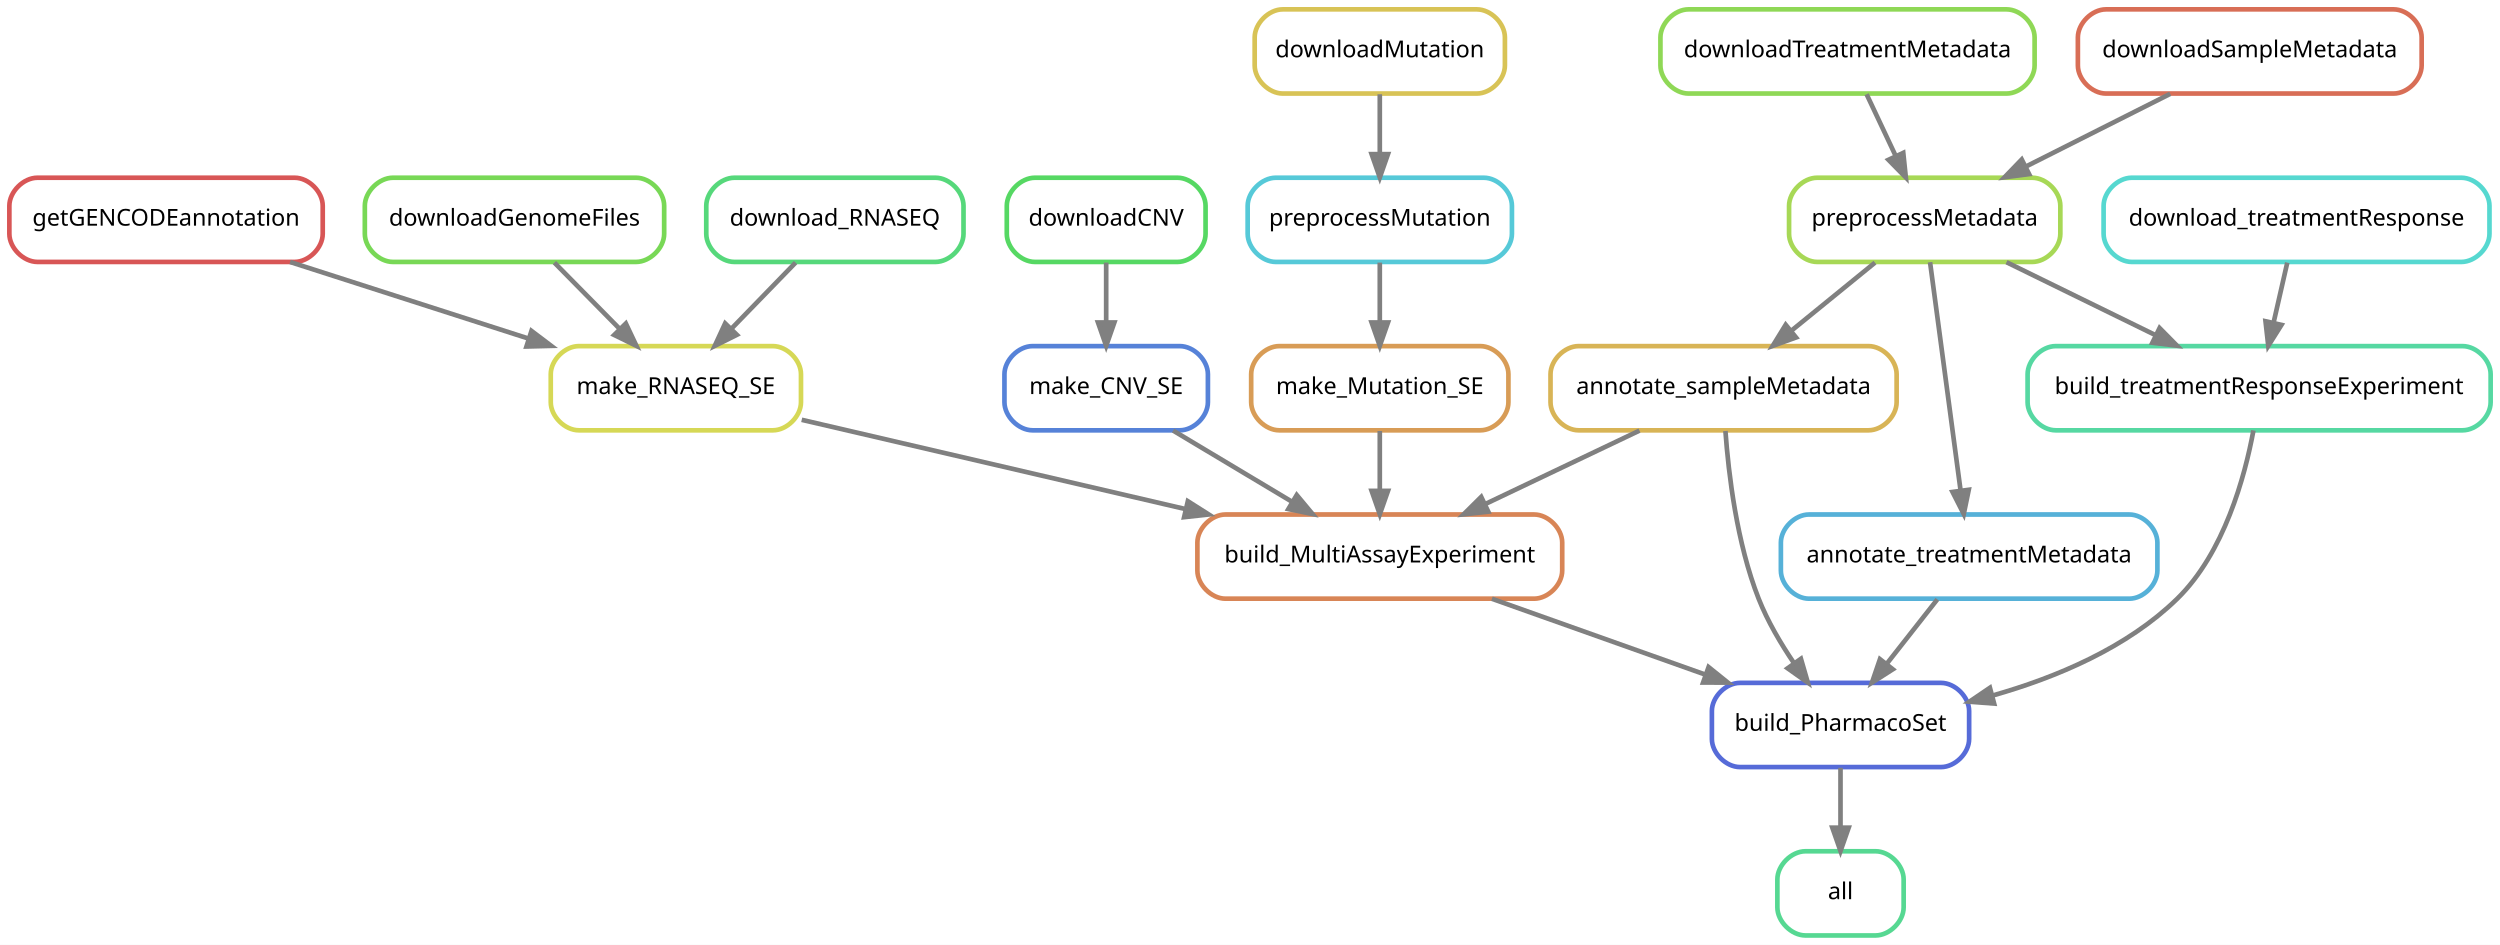
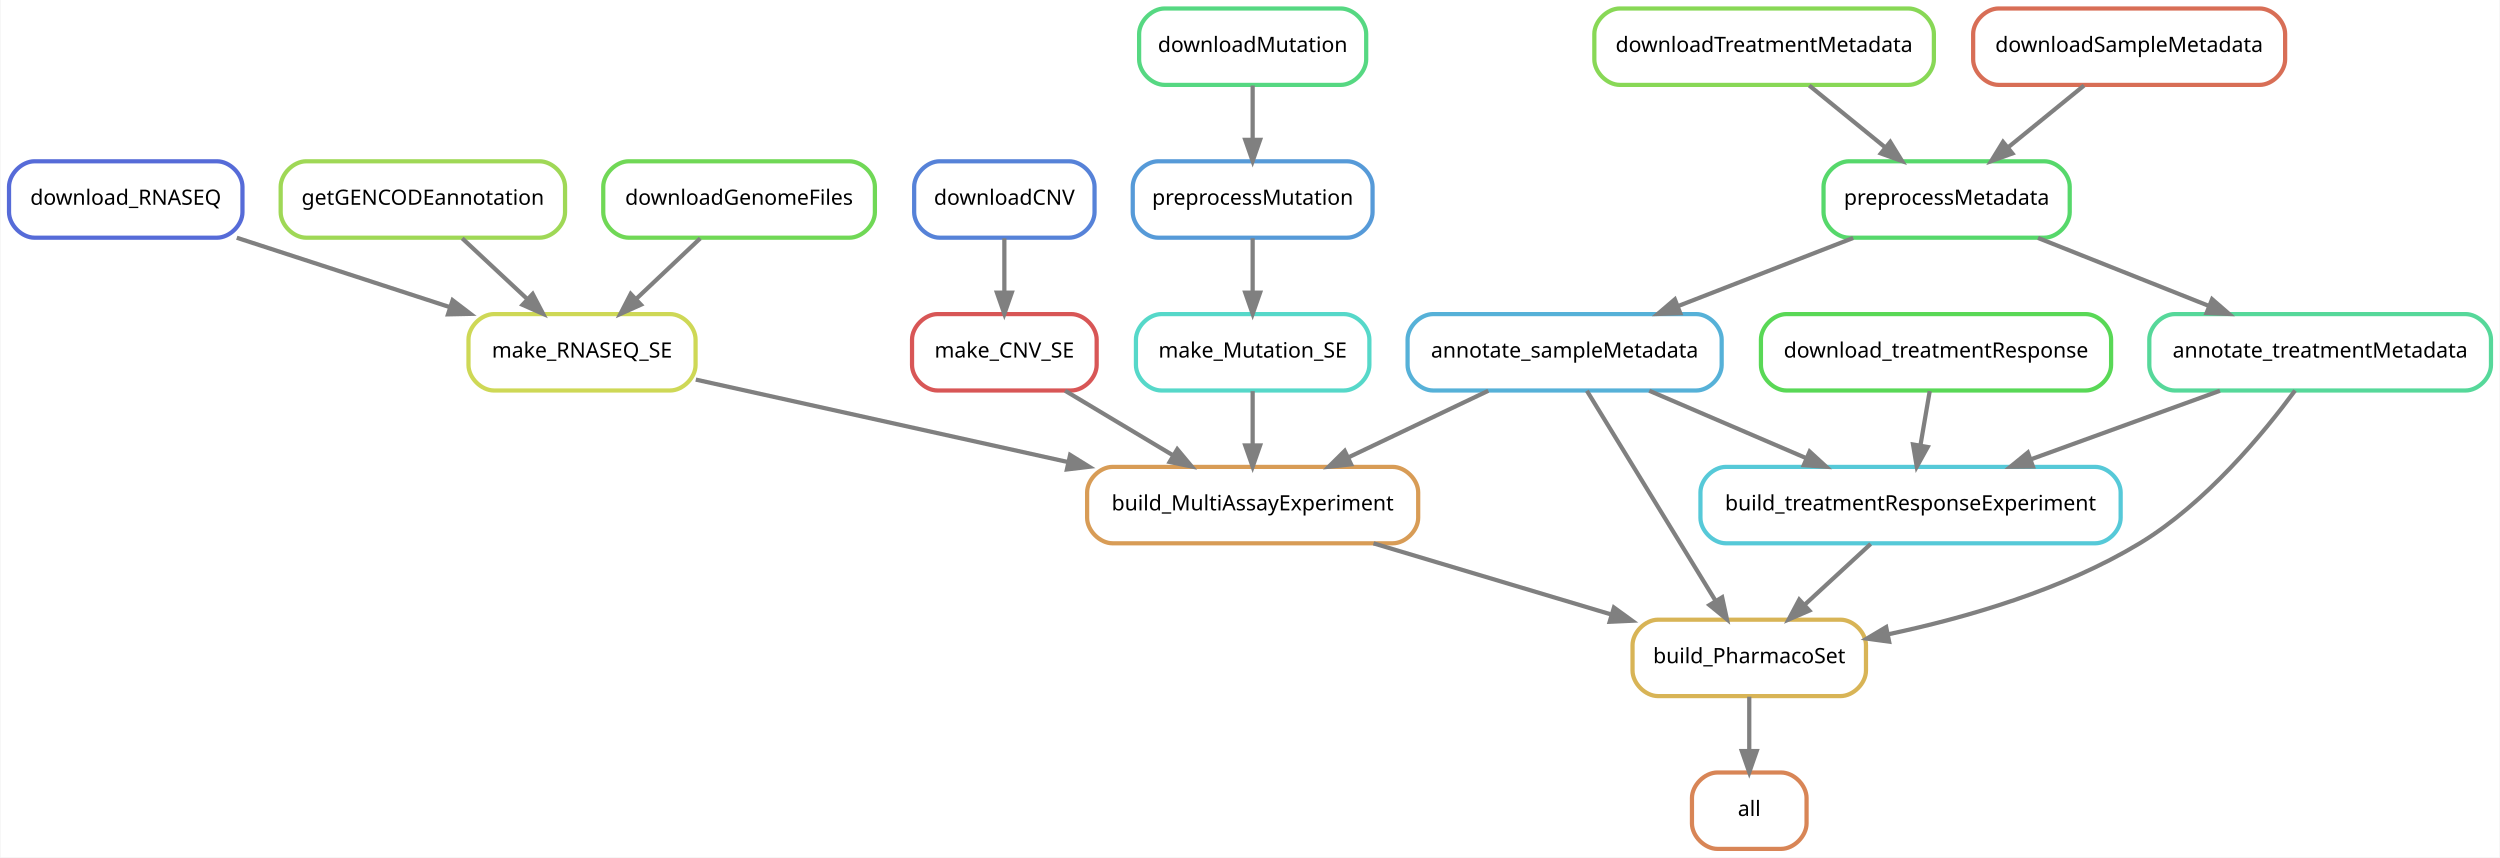
- <svg xmlns="http://www.w3.org/2000/svg" width="1069pt" height="404pt" viewBox="0.00 0.00 1069.00 404.00">
+ <svg xmlns="http://www.w3.org/2000/svg" width="1178pt" height="404pt" viewBox="0.00 0.00 1177.50 404.00">
  <g id="graph0" class="graph" transform="scale(1 1) rotate(0) translate(4 400)">
-     <polygon fill="white" stroke="transparent" points="-4,4 -4,-400 1065,-400 1065,4 -4,4" />
+     <polygon fill="white" stroke="transparent" points="-4,4 -4,-400 1173.5,-400 1173.5,4 -4,4" />
    <g id="node1" class="node">
-       <path fill="none" stroke="#56d892" stroke-width="2" d="M798,-36C798,-36 768,-36 768,-36 762,-36 756,-30 756,-24 756,-24 756,-12 756,-12 756,-6 762,0 768,0 768,0 798,0 798,0 804,0 810,-6 810,-12 810,-12 810,-24 810,-24 810,-30 804,-36 798,-36" />
-       <text text-anchor="middle" x="783" y="-15.5" font-family="sans" font-size="10.00">all</text>
+       <path fill="none" stroke="#d88556" stroke-width="2" d="M835,-36C835,-36 805,-36 805,-36 799,-36 793,-30 793,-24 793,-24 793,-12 793,-12 793,-6 799,0 805,0 805,0 835,0 835,0 841,0 847,-6 847,-12 847,-12 847,-24 847,-24 847,-30 841,-36 835,-36" />
+       <text text-anchor="middle" x="820" y="-15.5" font-family="sans" font-size="10.00">all</text>
    </g>
    <g id="node2" class="node">
-       <path fill="none" stroke="#566bd8" stroke-width="2" d="M826,-108C826,-108 740,-108 740,-108 734,-108 728,-102 728,-96 728,-96 728,-84 728,-84 728,-78 734,-72 740,-72 740,-72 826,-72 826,-72 832,-72 838,-78 838,-84 838,-84 838,-96 838,-96 838,-102 832,-108 826,-108" />
-       <text text-anchor="middle" x="783" y="-87.5" font-family="sans" font-size="10.00">build_PharmacoSet</text>
+       <path fill="none" stroke="#d8b456" stroke-width="2" d="M863,-108C863,-108 777,-108 777,-108 771,-108 765,-102 765,-96 765,-96 765,-84 765,-84 765,-78 771,-72 777,-72 777,-72 863,-72 863,-72 869,-72 875,-78 875,-84 875,-84 875,-96 875,-96 875,-102 869,-108 863,-108" />
+       <text text-anchor="middle" x="820" y="-87.5" font-family="sans" font-size="10.00">build_PharmacoSet</text>
    </g>
    <g id="edge1" class="edge">
-       <path fill="none" stroke="grey" stroke-width="2" d="M783,-71.7C783,-63.98 783,-54.71 783,-46.11" />
-       <polygon fill="grey" stroke="grey" stroke-width="2" points="786.5,-46.1 783,-36.1 779.5,-46.1 786.5,-46.1" />
+       <path fill="none" stroke="grey" stroke-width="2" d="M820,-71.7C820,-63.98 820,-54.71 820,-46.11" />
+       <polygon fill="grey" stroke="grey" stroke-width="2" points="823.5,-46.1 820,-36.1 816.5,-46.1 823.5,-46.1" />
    </g>
    <g id="node3" class="node">
-       <path fill="none" stroke="#d88556" stroke-width="2" d="M652,-180C652,-180 520,-180 520,-180 514,-180 508,-174 508,-168 508,-168 508,-156 508,-156 508,-150 514,-144 520,-144 520,-144 652,-144 652,-144 658,-144 664,-150 664,-156 664,-156 664,-168 664,-168 664,-174 658,-180 652,-180" />
+       <path fill="none" stroke="#d89c56" stroke-width="2" d="M652,-180C652,-180 520,-180 520,-180 514,-180 508,-174 508,-168 508,-168 508,-156 508,-156 508,-150 514,-144 520,-144 520,-144 652,-144 652,-144 658,-144 664,-150 664,-156 664,-156 664,-168 664,-168 664,-174 658,-180 652,-180" />
      <text text-anchor="middle" x="586" y="-159.5" font-family="sans" font-size="10.00">build_MultiAssayExperiment</text>
    </g>
-     <g id="edge2" class="edge">
-       <path fill="none" stroke="grey" stroke-width="2" d="M633.94,-143.97C661.47,-134.19 696.22,-121.84 725.24,-111.52" />
-       <polygon fill="grey" stroke="grey" stroke-width="2" points="726.59,-114.76 734.85,-108.11 724.25,-108.16 726.59,-114.76" />
+     <g id="edge3" class="edge">
+       <path fill="none" stroke="grey" stroke-width="2" d="M642.94,-143.97C676.83,-133.83 719.93,-120.94 755.12,-110.41" />
+       <polygon fill="grey" stroke="grey" stroke-width="2" points="756.24,-113.73 764.82,-107.51 754.24,-107.02 756.24,-113.73" />
    </g>
    <g id="node4" class="node">
-       <path fill="none" stroke="#d6d856" stroke-width="2" d="M326.5,-252C326.5,-252 243.5,-252 243.5,-252 237.5,-252 231.5,-246 231.5,-240 231.5,-240 231.5,-228 231.5,-228 231.5,-222 237.5,-216 243.5,-216 243.5,-216 326.5,-216 326.5,-216 332.5,-216 338.5,-222 338.5,-228 338.5,-228 338.5,-240 338.5,-240 338.5,-246 332.5,-252 326.5,-252" />
-       <text text-anchor="middle" x="285" y="-231.5" font-family="sans" font-size="10.00">make_RNASEQ_SE</text>
+       <path fill="none" stroke="#ced856" stroke-width="2" d="M311.5,-252C311.5,-252 228.5,-252 228.5,-252 222.5,-252 216.5,-246 216.5,-240 216.5,-240 216.5,-228 216.5,-228 216.5,-222 222.5,-216 228.5,-216 228.5,-216 311.5,-216 311.5,-216 317.5,-216 323.5,-222 323.5,-228 323.5,-228 323.5,-240 323.5,-240 323.5,-246 317.5,-252 311.5,-252" />
+       <text text-anchor="middle" x="270" y="-231.5" font-family="sans" font-size="10.00">make_RNASEQ_SE</text>
    </g>
    <g id="edge9" class="edge">
-       <path fill="none" stroke="grey" stroke-width="2" d="M338.81,-220.49C384.41,-209.88 450.53,-194.51 502.91,-182.32" />
-       <polygon fill="grey" stroke="grey" stroke-width="2" points="503.92,-185.68 512.86,-180.01 502.33,-178.86 503.92,-185.68" />
+       <path fill="none" stroke="grey" stroke-width="2" d="M323.61,-221.13C371.61,-210.49 442.89,-194.7 499.05,-182.26" />
+       <polygon fill="grey" stroke="grey" stroke-width="2" points="499.99,-185.64 508.99,-180.06 498.47,-178.8 499.99,-185.64" />
    </g>
    <g id="node5" class="node">
-       <path fill="none" stroke="#56d87b" stroke-width="2" d="M396,-324C396,-324 310,-324 310,-324 304,-324 298,-318 298,-312 298,-312 298,-300 298,-300 298,-294 304,-288 310,-288 310,-288 396,-288 396,-288 402,-288 408,-294 408,-300 408,-300 408,-312 408,-312 408,-318 402,-324 396,-324" />
-       <text text-anchor="middle" x="353" y="-303.5" font-family="sans" font-size="10.00">download_RNASEQ</text>
+       <path fill="none" stroke="#566bd8" stroke-width="2" d="M98,-324C98,-324 12,-324 12,-324 6,-324 0,-318 0,-312 0,-312 0,-300 0,-300 0,-294 6,-288 12,-288 12,-288 98,-288 98,-288 104,-288 110,-294 110,-300 110,-300 110,-312 110,-312 110,-318 104,-324 98,-324" />
+       <text text-anchor="middle" x="55" y="-303.5" font-family="sans" font-size="10.00">download_RNASEQ</text>
    </g>
    <g id="edge12" class="edge">
-       <path fill="none" stroke="grey" stroke-width="2" d="M336.19,-287.7C327.87,-279.14 317.69,-268.66 308.61,-259.3" />
-       <polygon fill="grey" stroke="grey" stroke-width="2" points="311.09,-256.84 301.62,-252.1 306.07,-261.72 311.09,-256.84" />
+       <path fill="none" stroke="grey" stroke-width="2" d="M107.32,-287.97C137.62,-278.1 175.95,-265.62 207.79,-255.25" />
+       <polygon fill="grey" stroke="grey" stroke-width="2" points="209.02,-258.53 217.45,-252.11 206.85,-251.88 209.02,-258.53" />
    </g>
    <g id="node6" class="node">
-       <path fill="none" stroke="#d85656" stroke-width="2" d="M122,-324C122,-324 12,-324 12,-324 6,-324 0,-318 0,-312 0,-312 0,-300 0,-300 0,-294 6,-288 12,-288 12,-288 122,-288 122,-288 128,-288 134,-294 134,-300 134,-300 134,-312 134,-312 134,-318 128,-324 122,-324" />
-       <text text-anchor="middle" x="67" y="-303.5" font-family="sans" font-size="10.00">getGENCODEannotation</text>
+       <path fill="none" stroke="#9fd856" stroke-width="2" d="M250,-324C250,-324 140,-324 140,-324 134,-324 128,-318 128,-312 128,-312 128,-300 128,-300 128,-294 134,-288 140,-288 140,-288 250,-288 250,-288 256,-288 262,-294 262,-300 262,-300 262,-312 262,-312 262,-318 256,-324 250,-324" />
+       <text text-anchor="middle" x="195" y="-303.5" font-family="sans" font-size="10.00">getGENCODEannotation</text>
    </g>
    <g id="edge11" class="edge">
-       <path fill="none" stroke="grey" stroke-width="2" d="M120.05,-287.97C150.77,-278.1 189.64,-265.62 221.92,-255.25" />
-       <polygon fill="grey" stroke="grey" stroke-width="2" points="223.26,-258.5 231.71,-252.11 221.12,-251.84 223.26,-258.5" />
+       <path fill="none" stroke="grey" stroke-width="2" d="M213.54,-287.7C222.8,-279.05 234.16,-268.45 244.26,-259.03" />
+       <polygon fill="grey" stroke="grey" stroke-width="2" points="246.75,-261.49 251.67,-252.1 241.98,-256.37 246.75,-261.49" />
    </g>
    <g id="node7" class="node">
-       <path fill="none" stroke="#78d856" stroke-width="2" d="M268,-324C268,-324 164,-324 164,-324 158,-324 152,-318 152,-312 152,-312 152,-300 152,-300 152,-294 158,-288 164,-288 164,-288 268,-288 268,-288 274,-288 280,-294 280,-300 280,-300 280,-312 280,-312 280,-318 274,-324 268,-324" />
-       <text text-anchor="middle" x="216" y="-303.5" font-family="sans" font-size="10.00">downloadGenomeFiles</text>
+       <path fill="none" stroke="#70d856" stroke-width="2" d="M396,-324C396,-324 292,-324 292,-324 286,-324 280,-318 280,-312 280,-312 280,-300 280,-300 280,-294 286,-288 292,-288 292,-288 396,-288 396,-288 402,-288 408,-294 408,-300 408,-300 408,-312 408,-312 408,-318 402,-324 396,-324" />
+       <text text-anchor="middle" x="344" y="-303.5" font-family="sans" font-size="10.00">downloadGenomeFiles</text>
    </g>
    <g id="edge10" class="edge">
-       <path fill="none" stroke="grey" stroke-width="2" d="M233.06,-287.7C241.5,-279.14 251.82,-268.66 261.04,-259.3" />
-       <polygon fill="grey" stroke="grey" stroke-width="2" points="263.61,-261.68 268.14,-252.1 258.63,-256.77 263.61,-261.68" />
+       <path fill="none" stroke="grey" stroke-width="2" d="M325.71,-287.7C316.57,-279.05 305.36,-268.45 295.4,-259.03" />
+       <polygon fill="grey" stroke="grey" stroke-width="2" points="297.75,-256.43 288.08,-252.1 292.94,-261.52 297.75,-256.43" />
    </g>
    <g id="node8" class="node">
-       <path fill="none" stroke="#5682d8" stroke-width="2" d="M500.5,-252C500.5,-252 437.5,-252 437.5,-252 431.5,-252 425.5,-246 425.5,-240 425.5,-240 425.5,-228 425.5,-228 425.5,-222 431.5,-216 437.5,-216 437.5,-216 500.5,-216 500.5,-216 506.5,-216 512.5,-222 512.5,-228 512.5,-228 512.5,-240 512.5,-240 512.5,-246 506.5,-252 500.5,-252" />
+       <path fill="none" stroke="#d85656" stroke-width="2" d="M500.5,-252C500.5,-252 437.5,-252 437.5,-252 431.5,-252 425.5,-246 425.5,-240 425.5,-240 425.5,-228 425.5,-228 425.5,-222 431.5,-216 437.5,-216 437.5,-216 500.5,-216 500.5,-216 506.5,-216 512.5,-222 512.5,-228 512.5,-228 512.5,-240 512.5,-240 512.5,-246 506.5,-252 500.5,-252" />
      <text text-anchor="middle" x="469" y="-231.5" font-family="sans" font-size="10.00">make_CNV_SE</text>
    </g>
    <g id="edge8" class="edge">
      <path fill="none" stroke="grey" stroke-width="2" d="M497.62,-215.88C512.92,-206.72 531.94,-195.34 548.42,-185.48" />
      <polygon fill="grey" stroke="grey" stroke-width="2" points="550.48,-188.33 557.27,-180.19 546.89,-182.32 550.48,-188.33" />
    </g>
    <g id="node9" class="node">
-       <path fill="none" stroke="#56d863" stroke-width="2" d="M499.5,-324C499.5,-324 438.5,-324 438.5,-324 432.5,-324 426.5,-318 426.5,-312 426.5,-312 426.5,-300 426.5,-300 426.5,-294 432.5,-288 438.5,-288 438.5,-288 499.5,-288 499.5,-288 505.5,-288 511.5,-294 511.5,-300 511.5,-300 511.5,-312 511.5,-312 511.5,-318 505.5,-324 499.5,-324" />
+       <path fill="none" stroke="#5682d8" stroke-width="2" d="M499.5,-324C499.5,-324 438.5,-324 438.5,-324 432.5,-324 426.5,-318 426.5,-312 426.5,-312 426.5,-300 426.5,-300 426.5,-294 432.5,-288 438.5,-288 438.5,-288 499.5,-288 499.5,-288 505.5,-288 511.5,-294 511.5,-300 511.5,-300 511.5,-312 511.5,-312 511.5,-318 505.5,-324 499.5,-324" />
      <text text-anchor="middle" x="469" y="-303.5" font-family="sans" font-size="10.00">downloadCNV</text>
    </g>
    <g id="edge13" class="edge">
      <path fill="none" stroke="grey" stroke-width="2" d="M469,-287.7C469,-279.98 469,-270.71 469,-262.11" />
      <polygon fill="grey" stroke="grey" stroke-width="2" points="472.5,-262.1 469,-252.1 465.5,-262.1 472.5,-262.1" />
    </g>
    <g id="node10" class="node">
-       <path fill="none" stroke="#d89c56" stroke-width="2" d="M629,-252C629,-252 543,-252 543,-252 537,-252 531,-246 531,-240 531,-240 531,-228 531,-228 531,-222 537,-216 543,-216 543,-216 629,-216 629,-216 635,-216 641,-222 641,-228 641,-228 641,-240 641,-240 641,-246 635,-252 629,-252" />
+       <path fill="none" stroke="#56d8c9" stroke-width="2" d="M629,-252C629,-252 543,-252 543,-252 537,-252 531,-246 531,-240 531,-240 531,-228 531,-228 531,-222 537,-216 543,-216 543,-216 629,-216 629,-216 635,-216 641,-222 641,-228 641,-228 641,-240 641,-240 641,-246 635,-252 629,-252" />
      <text text-anchor="middle" x="586" y="-231.5" font-family="sans" font-size="10.00">make_Mutation_SE</text>
    </g>
-     <g id="edge6" class="edge">
+     <g id="edge7" class="edge">
      <path fill="none" stroke="grey" stroke-width="2" d="M586,-215.7C586,-207.98 586,-198.71 586,-190.11" />
      <polygon fill="grey" stroke="grey" stroke-width="2" points="589.5,-190.1 586,-180.1 582.5,-190.1 589.5,-190.1" />
    </g>
    <g id="node11" class="node">
-       <path fill="none" stroke="#56c9d8" stroke-width="2" d="M630.5,-324C630.5,-324 541.5,-324 541.5,-324 535.5,-324 529.5,-318 529.5,-312 529.5,-312 529.5,-300 529.5,-300 529.5,-294 535.5,-288 541.5,-288 541.5,-288 630.5,-288 630.5,-288 636.5,-288 642.5,-294 642.5,-300 642.5,-300 642.5,-312 642.5,-312 642.5,-318 636.5,-324 630.5,-324" />
+       <path fill="none" stroke="#569ad8" stroke-width="2" d="M630.5,-324C630.5,-324 541.5,-324 541.5,-324 535.5,-324 529.5,-318 529.5,-312 529.5,-312 529.5,-300 529.5,-300 529.5,-294 535.5,-288 541.5,-288 541.5,-288 630.5,-288 630.5,-288 636.5,-288 642.5,-294 642.5,-300 642.5,-300 642.5,-312 642.5,-312 642.5,-318 636.5,-324 630.5,-324" />
      <text text-anchor="middle" x="586" y="-303.5" font-family="sans" font-size="10.00">preprocessMutation</text>
    </g>
    <g id="edge14" class="edge">
      <path fill="none" stroke="grey" stroke-width="2" d="M586,-287.7C586,-279.98 586,-270.71 586,-262.11" />
      <polygon fill="grey" stroke="grey" stroke-width="2" points="589.5,-262.1 586,-252.1 582.5,-262.1 589.5,-262.1" />
    </g>
    <g id="node12" class="node">
-       <path fill="none" stroke="#d8c356" stroke-width="2" d="M627.5,-396C627.5,-396 544.5,-396 544.5,-396 538.5,-396 532.5,-390 532.5,-384 532.5,-384 532.5,-372 532.5,-372 532.5,-366 538.5,-360 544.5,-360 544.5,-360 627.5,-360 627.5,-360 633.5,-360 639.5,-366 639.5,-372 639.5,-372 639.5,-384 639.5,-384 639.5,-390 633.5,-396 627.5,-396" />
+       <path fill="none" stroke="#56d882" stroke-width="2" d="M627.5,-396C627.5,-396 544.5,-396 544.5,-396 538.5,-396 532.5,-390 532.5,-384 532.5,-384 532.5,-372 532.5,-372 532.5,-366 538.5,-360 544.5,-360 544.5,-360 627.5,-360 627.5,-360 633.5,-360 639.5,-366 639.5,-372 639.5,-372 639.5,-384 639.5,-384 639.5,-390 633.5,-396 627.5,-396" />
      <text text-anchor="middle" x="586" y="-375.5" font-family="sans" font-size="10.00">downloadMutation</text>
    </g>
    <g id="edge15" class="edge">
      <path fill="none" stroke="grey" stroke-width="2" d="M586,-359.7C586,-351.98 586,-342.71 586,-334.11" />
      <polygon fill="grey" stroke="grey" stroke-width="2" points="589.5,-334.1 586,-324.1 582.5,-334.1 589.5,-334.1" />
    </g>
    <g id="node13" class="node">
-       <path fill="none" stroke="#d8b456" stroke-width="2" d="M795,-252C795,-252 671,-252 671,-252 665,-252 659,-246 659,-240 659,-240 659,-228 659,-228 659,-222 665,-216 671,-216 671,-216 795,-216 795,-216 801,-216 807,-222 807,-228 807,-228 807,-240 807,-240 807,-246 801,-252 795,-252" />
+       <path fill="none" stroke="#56b1d8" stroke-width="2" d="M795,-252C795,-252 671,-252 671,-252 665,-252 659,-246 659,-240 659,-240 659,-228 659,-228 659,-222 665,-216 671,-216 671,-216 795,-216 795,-216 801,-216 807,-222 807,-228 807,-228 807,-240 807,-240 807,-246 801,-252 795,-252" />
      <text text-anchor="middle" x="733" y="-231.5" font-family="sans" font-size="10.00">annotate_sampleMetadata</text>
    </g>
    <g id="edge5" class="edge">
-       <path fill="none" stroke="grey" stroke-width="2" d="M733.79,-215.71C735.12,-197.35 738.64,-167.76 748,-144 751.78,-134.41 757.47,-124.75 763.17,-116.36" />
-       <polygon fill="grey" stroke="grey" stroke-width="2" points="766.08,-118.3 769.03,-108.12 760.38,-114.24 766.08,-118.3" />
+       <path fill="none" stroke="grey" stroke-width="2" d="M743.49,-215.87C758.58,-191.24 786.52,-145.64 804.14,-116.88" />
+       <polygon fill="grey" stroke="grey" stroke-width="2" points="807.23,-118.54 809.47,-108.19 801.26,-114.89 807.23,-118.54" />
    </g>
-     <g id="edge7" class="edge">
+     <g id="edge6" class="edge">
      <path fill="none" stroke="grey" stroke-width="2" d="M697.04,-215.88C677.12,-206.39 652.18,-194.51 630.98,-184.42" />
      <polygon fill="grey" stroke="grey" stroke-width="2" points="632.38,-181.21 621.84,-180.07 629.37,-187.53 632.38,-181.21" />
    </g>
+     <g id="node17" class="node">
+       <path fill="none" stroke="#56c9d8" stroke-width="2" d="M983,-180C983,-180 809,-180 809,-180 803,-180 797,-174 797,-168 797,-168 797,-156 797,-156 797,-150 803,-144 809,-144 809,-144 983,-144 983,-144 989,-144 995,-150 995,-156 995,-156 995,-168 995,-168 995,-174 989,-180 983,-180" />
+       <text text-anchor="middle" x="896" y="-159.5" font-family="sans" font-size="10.00">build_treatmentResponseExperiment</text>
+     </g>
+     <g id="edge21" class="edge">
+       <path fill="none" stroke="grey" stroke-width="2" d="M772.87,-215.88C795.16,-206.31 823.12,-194.3 846.76,-184.15" />
+       <polygon fill="grey" stroke="grey" stroke-width="2" points="848.45,-187.23 856.26,-180.07 845.69,-180.8 848.45,-187.23" />
+     </g>
    <g id="node14" class="node">
-       <path fill="none" stroke="#a7d856" stroke-width="2" d="M865,-324C865,-324 773,-324 773,-324 767,-324 761,-318 761,-312 761,-312 761,-300 761,-300 761,-294 767,-288 773,-288 773,-288 865,-288 865,-288 871,-288 877,-294 877,-300 877,-300 877,-312 877,-312 877,-318 871,-324 865,-324" />
-       <text text-anchor="middle" x="819" y="-303.5" font-family="sans" font-size="10.00">preprocessMetadata</text>
+       <path fill="none" stroke="#56d86b" stroke-width="2" d="M959,-324C959,-324 867,-324 867,-324 861,-324 855,-318 855,-312 855,-312 855,-300 855,-300 855,-294 861,-288 867,-288 867,-288 959,-288 959,-288 965,-288 971,-294 971,-300 971,-300 971,-312 971,-312 971,-318 965,-324 959,-324" />
+       <text text-anchor="middle" x="913" y="-303.5" font-family="sans" font-size="10.00">preprocessMetadata</text>
    </g>
    <g id="edge16" class="edge">
-       <path fill="none" stroke="grey" stroke-width="2" d="M797.74,-287.7C786.91,-278.88 773.58,-268.03 761.84,-258.47" />
-       <polygon fill="grey" stroke="grey" stroke-width="2" points="763.98,-255.7 754.01,-252.1 759.56,-261.13 763.98,-255.7" />
+       <path fill="none" stroke="grey" stroke-width="2" d="M868.97,-287.88C844.03,-278.18 812.66,-265.98 786.34,-255.74" />
+       <polygon fill="grey" stroke="grey" stroke-width="2" points="787.48,-252.43 776.89,-252.07 784.94,-258.95 787.48,-252.43" />
    </g>
-     <g id="node17" class="node">
-       <path fill="none" stroke="#56d8a2" stroke-width="2" d="M1049,-252C1049,-252 875,-252 875,-252 869,-252 863,-246 863,-240 863,-240 863,-228 863,-228 863,-222 869,-216 875,-216 875,-216 1049,-216 1049,-216 1055,-216 1061,-222 1061,-228 1061,-228 1061,-240 1061,-240 1061,-246 1055,-252 1049,-252" />
-       <text text-anchor="middle" x="962" y="-231.5" font-family="sans" font-size="10.00">build_treatmentResponseExperiment</text>
+     <g id="node19" class="node">
+       <path fill="none" stroke="#56d89a" stroke-width="2" d="M1157.5,-252C1157.5,-252 1020.5,-252 1020.5,-252 1014.5,-252 1008.5,-246 1008.5,-240 1008.5,-240 1008.5,-228 1008.5,-228 1008.5,-222 1014.5,-216 1020.5,-216 1020.5,-216 1157.5,-216 1157.5,-216 1163.5,-216 1169.5,-222 1169.5,-228 1169.5,-228 1169.5,-240 1169.5,-240 1169.5,-246 1163.5,-252 1157.5,-252" />
+       <text text-anchor="middle" x="1089" y="-231.5" font-family="sans" font-size="10.00">annotate_treatmentMetadata</text>
+     </g>
+     <g id="edge22" class="edge">
+       <path fill="none" stroke="grey" stroke-width="2" d="M956.05,-287.88C980.33,-278.22 1010.84,-266.09 1036.51,-255.88" />
+       <polygon fill="grey" stroke="grey" stroke-width="2" points="1038.09,-259.02 1046.09,-252.07 1035.5,-252.51 1038.09,-259.02" />
+     </g>
+     <g id="node15" class="node">
+       <path fill="none" stroke="#d86e56" stroke-width="2" d="M1060.5,-396C1060.5,-396 937.5,-396 937.5,-396 931.5,-396 925.5,-390 925.5,-384 925.5,-384 925.5,-372 925.5,-372 925.5,-366 931.5,-360 937.5,-360 937.5,-360 1060.5,-360 1060.5,-360 1066.5,-360 1072.5,-366 1072.5,-372 1072.5,-372 1072.5,-384 1072.5,-384 1072.5,-390 1066.5,-396 1060.5,-396" />
+       <text text-anchor="middle" x="999" y="-375.5" font-family="sans" font-size="10.00">downloadSampleMetadata</text>
+     </g>
+     <g id="edge18" class="edge">
+       <path fill="none" stroke="grey" stroke-width="2" d="M977.74,-359.7C966.91,-350.88 953.58,-340.03 941.84,-330.47" />
+       <polygon fill="grey" stroke="grey" stroke-width="2" points="943.98,-327.7 934.01,-324.1 939.56,-333.13 943.98,-327.7" />
+     </g>
+     <g id="node16" class="node">
+       <path fill="none" stroke="#88d856" stroke-width="2" d="M895,-396C895,-396 759,-396 759,-396 753,-396 747,-390 747,-384 747,-384 747,-372 747,-372 747,-366 753,-360 759,-360 759,-360 895,-360 895,-360 901,-360 907,-366 907,-372 907,-372 907,-384 907,-384 907,-390 901,-396 895,-396" />
+       <text text-anchor="middle" x="827" y="-375.5" font-family="sans" font-size="10.00">downloadTreatmentMetadata</text>
+     </g>
+     <g id="edge17" class="edge">
+       <path fill="none" stroke="grey" stroke-width="2" d="M848.26,-359.7C859.09,-350.88 872.42,-340.03 884.16,-330.47" />
+       <polygon fill="grey" stroke="grey" stroke-width="2" points="886.44,-333.13 891.99,-324.1 882.02,-327.7 886.44,-333.13" />
+     </g>
+     <g id="edge2" class="edge">
+       <path fill="none" stroke="grey" stroke-width="2" d="M877.21,-143.7C867.83,-135.05 856.32,-124.45 846.09,-115.03" />
+       <polygon fill="grey" stroke="grey" stroke-width="2" points="848.3,-112.3 838.57,-108.1 843.55,-117.45 848.3,-112.3" />
+     </g>
+     <g id="node18" class="node">
+       <path fill="none" stroke="#59d856" stroke-width="2" d="M978.5,-252C978.5,-252 837.5,-252 837.5,-252 831.5,-252 825.5,-246 825.5,-240 825.5,-240 825.5,-228 825.5,-228 825.5,-222 831.5,-216 837.5,-216 837.5,-216 978.5,-216 978.5,-216 984.5,-216 990.5,-222 990.5,-228 990.5,-228 990.5,-240 990.5,-240 990.5,-246 984.5,-252 978.5,-252" />
+       <text text-anchor="middle" x="908" y="-231.5" font-family="sans" font-size="10.00">download_treatmentResponse</text>
+     </g>
+     <g id="edge20" class="edge">
+       <path fill="none" stroke="grey" stroke-width="2" d="M905.03,-215.7C903.71,-207.98 902.12,-198.71 900.65,-190.11" />
+       <polygon fill="grey" stroke="grey" stroke-width="2" points="904.07,-189.37 898.93,-180.1 897.17,-190.55 904.07,-189.37" />
+     </g>
+     <g id="edge4" class="edge">
+       <path fill="none" stroke="grey" stroke-width="2" d="M1077.19,-215.99C1062.36,-195.89 1035.07,-162.81 1004,-144 967.87,-122.12 922.28,-108.91 885.52,-101.14" />
+       <polygon fill="grey" stroke="grey" stroke-width="2" points="885.9,-97.65 875.4,-99.1 884.51,-104.51 885.9,-97.65" />
    </g>
    <g id="edge19" class="edge">
-       <path fill="none" stroke="grey" stroke-width="2" d="M853.98,-287.88C873.2,-278.47 897.23,-266.71 917.74,-256.67" />
-       <polygon fill="grey" stroke="grey" stroke-width="2" points="919.44,-259.73 926.88,-252.19 916.36,-253.44 919.44,-259.73" />
-     </g>
-     <g id="node19" class="node">
-       <path fill="none" stroke="#56b1d8" stroke-width="2" d="M906.5,-180C906.5,-180 769.5,-180 769.5,-180 763.5,-180 757.5,-174 757.5,-168 757.5,-168 757.5,-156 757.5,-156 757.5,-150 763.5,-144 769.5,-144 769.5,-144 906.5,-144 906.5,-144 912.5,-144 918.5,-150 918.5,-156 918.5,-156 918.5,-168 918.5,-168 918.5,-174 912.5,-180 906.5,-180" />
-       <text text-anchor="middle" x="838" y="-159.5" font-family="sans" font-size="10.00">annotate_treatmentMetadata</text>
-     </g>
-     <g id="edge21" class="edge">
-       <path fill="none" stroke="grey" stroke-width="2" d="M821.29,-287.87C824.53,-263.67 830.48,-219.21 834.33,-190.39" />
-       <polygon fill="grey" stroke="grey" stroke-width="2" points="837.84,-190.57 835.7,-180.19 830.9,-189.64 837.84,-190.57" />
-     </g>
-     <g id="node15" class="node">
-       <path fill="none" stroke="#d86e56" stroke-width="2" d="M1019.5,-396C1019.5,-396 896.5,-396 896.5,-396 890.5,-396 884.5,-390 884.5,-384 884.5,-384 884.5,-372 884.5,-372 884.5,-366 890.5,-360 896.5,-360 896.5,-360 1019.5,-360 1019.5,-360 1025.5,-360 1031.5,-366 1031.5,-372 1031.5,-372 1031.5,-384 1031.5,-384 1031.5,-390 1025.5,-396 1019.5,-396" />
-       <text text-anchor="middle" x="958" y="-375.5" font-family="sans" font-size="10.00">downloadSampleMetadata</text>
-     </g>
-     <g id="edge17" class="edge">
-       <path fill="none" stroke="grey" stroke-width="2" d="M924,-359.88C905.4,-350.51 882.17,-338.81 862.29,-328.8" />
-       <polygon fill="grey" stroke="grey" stroke-width="2" points="863.64,-325.56 853.13,-324.19 860.49,-331.81 863.64,-325.56" />
-     </g>
-     <g id="node16" class="node">
-       <path fill="none" stroke="#8fd856" stroke-width="2" d="M854,-396C854,-396 718,-396 718,-396 712,-396 706,-390 706,-384 706,-384 706,-372 706,-372 706,-366 712,-360 718,-360 718,-360 854,-360 854,-360 860,-360 866,-366 866,-372 866,-372 866,-384 866,-384 866,-390 860,-396 854,-396" />
-       <text text-anchor="middle" x="786" y="-375.5" font-family="sans" font-size="10.00">downloadTreatmentMetadata</text>
-     </g>
-     <g id="edge18" class="edge">
-       <path fill="none" stroke="grey" stroke-width="2" d="M794.16,-359.7C797.91,-351.73 802.45,-342.1 806.62,-333.26" />
-       <polygon fill="grey" stroke="grey" stroke-width="2" points="809.84,-334.64 810.94,-324.1 803.51,-331.66 809.84,-334.64" />
-     </g>
-     <g id="edge3" class="edge">
-       <path fill="none" stroke="grey" stroke-width="2" d="M959.57,-215.95C955.89,-196.12 947.06,-163.62 927,-144 905.63,-123.1 875.32,-110.33 848.02,-102.59" />
-       <polygon fill="grey" stroke="grey" stroke-width="2" points="848.69,-99.15 838.12,-99.96 846.89,-105.91 848.69,-99.15" />
-     </g>
-     <g id="node18" class="node">
-       <path fill="none" stroke="#56d8d0" stroke-width="2" d="M1048.5,-324C1048.5,-324 907.5,-324 907.5,-324 901.5,-324 895.5,-318 895.5,-312 895.5,-312 895.5,-300 895.5,-300 895.5,-294 901.5,-288 907.5,-288 907.5,-288 1048.5,-288 1048.5,-288 1054.5,-288 1060.5,-294 1060.5,-300 1060.5,-300 1060.5,-312 1060.5,-312 1060.5,-318 1054.5,-324 1048.5,-324" />
-       <text text-anchor="middle" x="978" y="-303.5" font-family="sans" font-size="10.00">download_treatmentResponse</text>
-     </g>
-     <g id="edge20" class="edge">
-       <path fill="none" stroke="grey" stroke-width="2" d="M974.04,-287.7C972.28,-279.98 970.16,-270.71 968.2,-262.11" />
-       <polygon fill="grey" stroke="grey" stroke-width="2" points="971.55,-261.07 965.91,-252.1 964.73,-262.63 971.55,-261.07" />
-     </g>
-     <g id="edge4" class="edge">
-       <path fill="none" stroke="grey" stroke-width="2" d="M824.4,-143.7C817.88,-135.39 809.93,-125.28 802.75,-116.14" />
-       <polygon fill="grey" stroke="grey" stroke-width="2" points="805.37,-113.81 796.44,-108.1 799.87,-118.13 805.37,-113.81" />
+       <path fill="none" stroke="grey" stroke-width="2" d="M1041.79,-215.88C1014.93,-206.14 981.12,-193.87 952.82,-183.61" />
+       <polygon fill="grey" stroke="grey" stroke-width="2" points="953.65,-180.19 943.06,-180.07 951.27,-186.77 953.65,-180.19" />
    </g>
  </g>
</svg>
